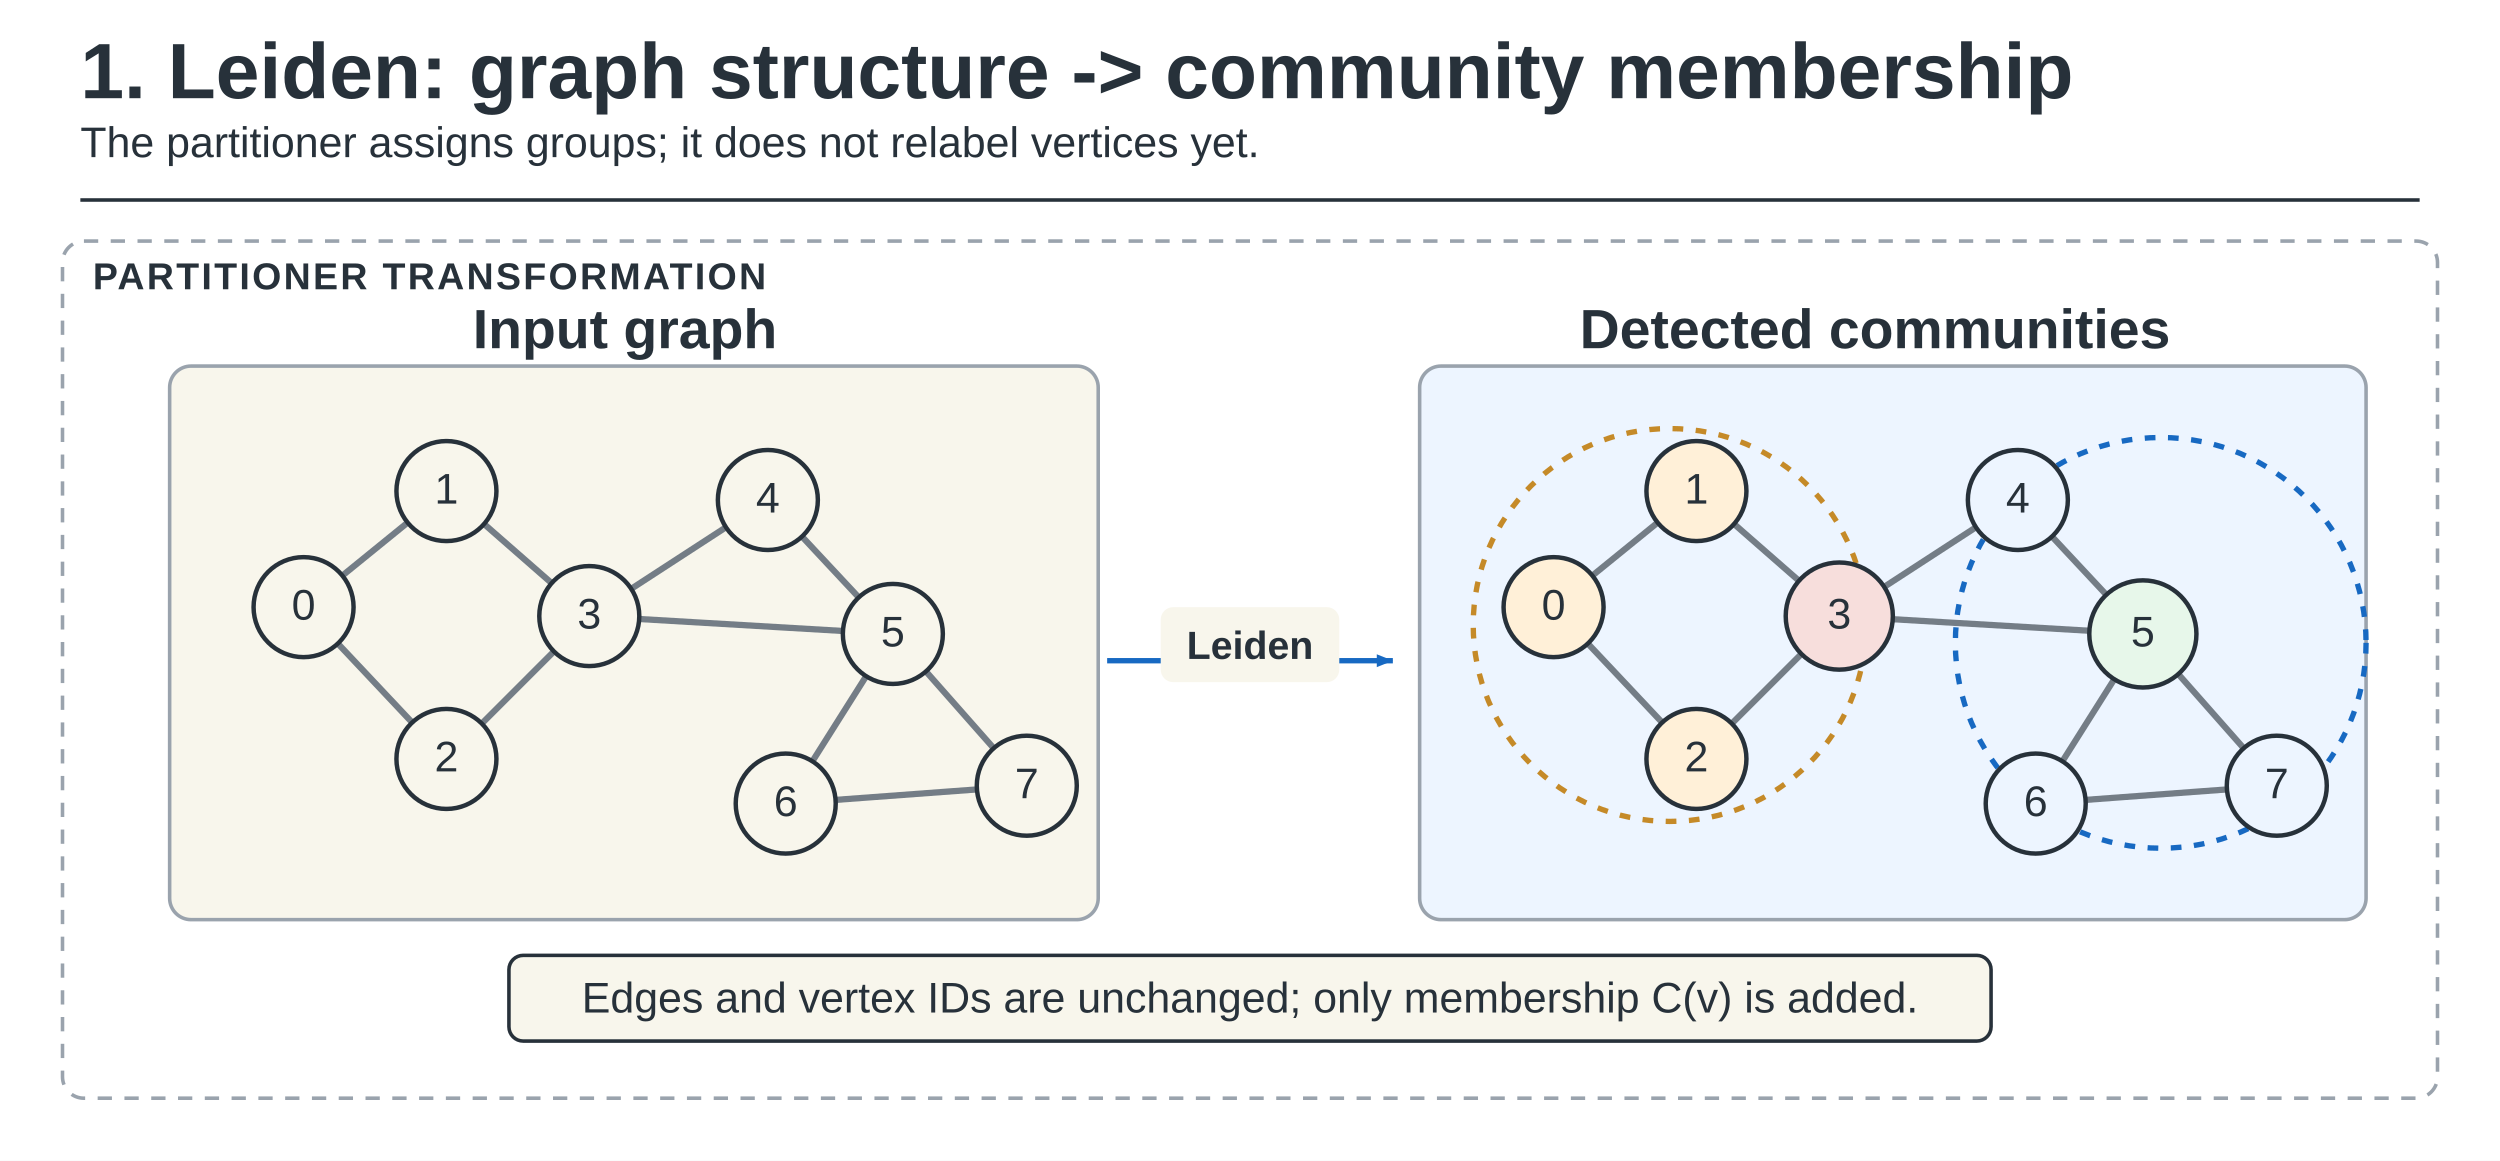
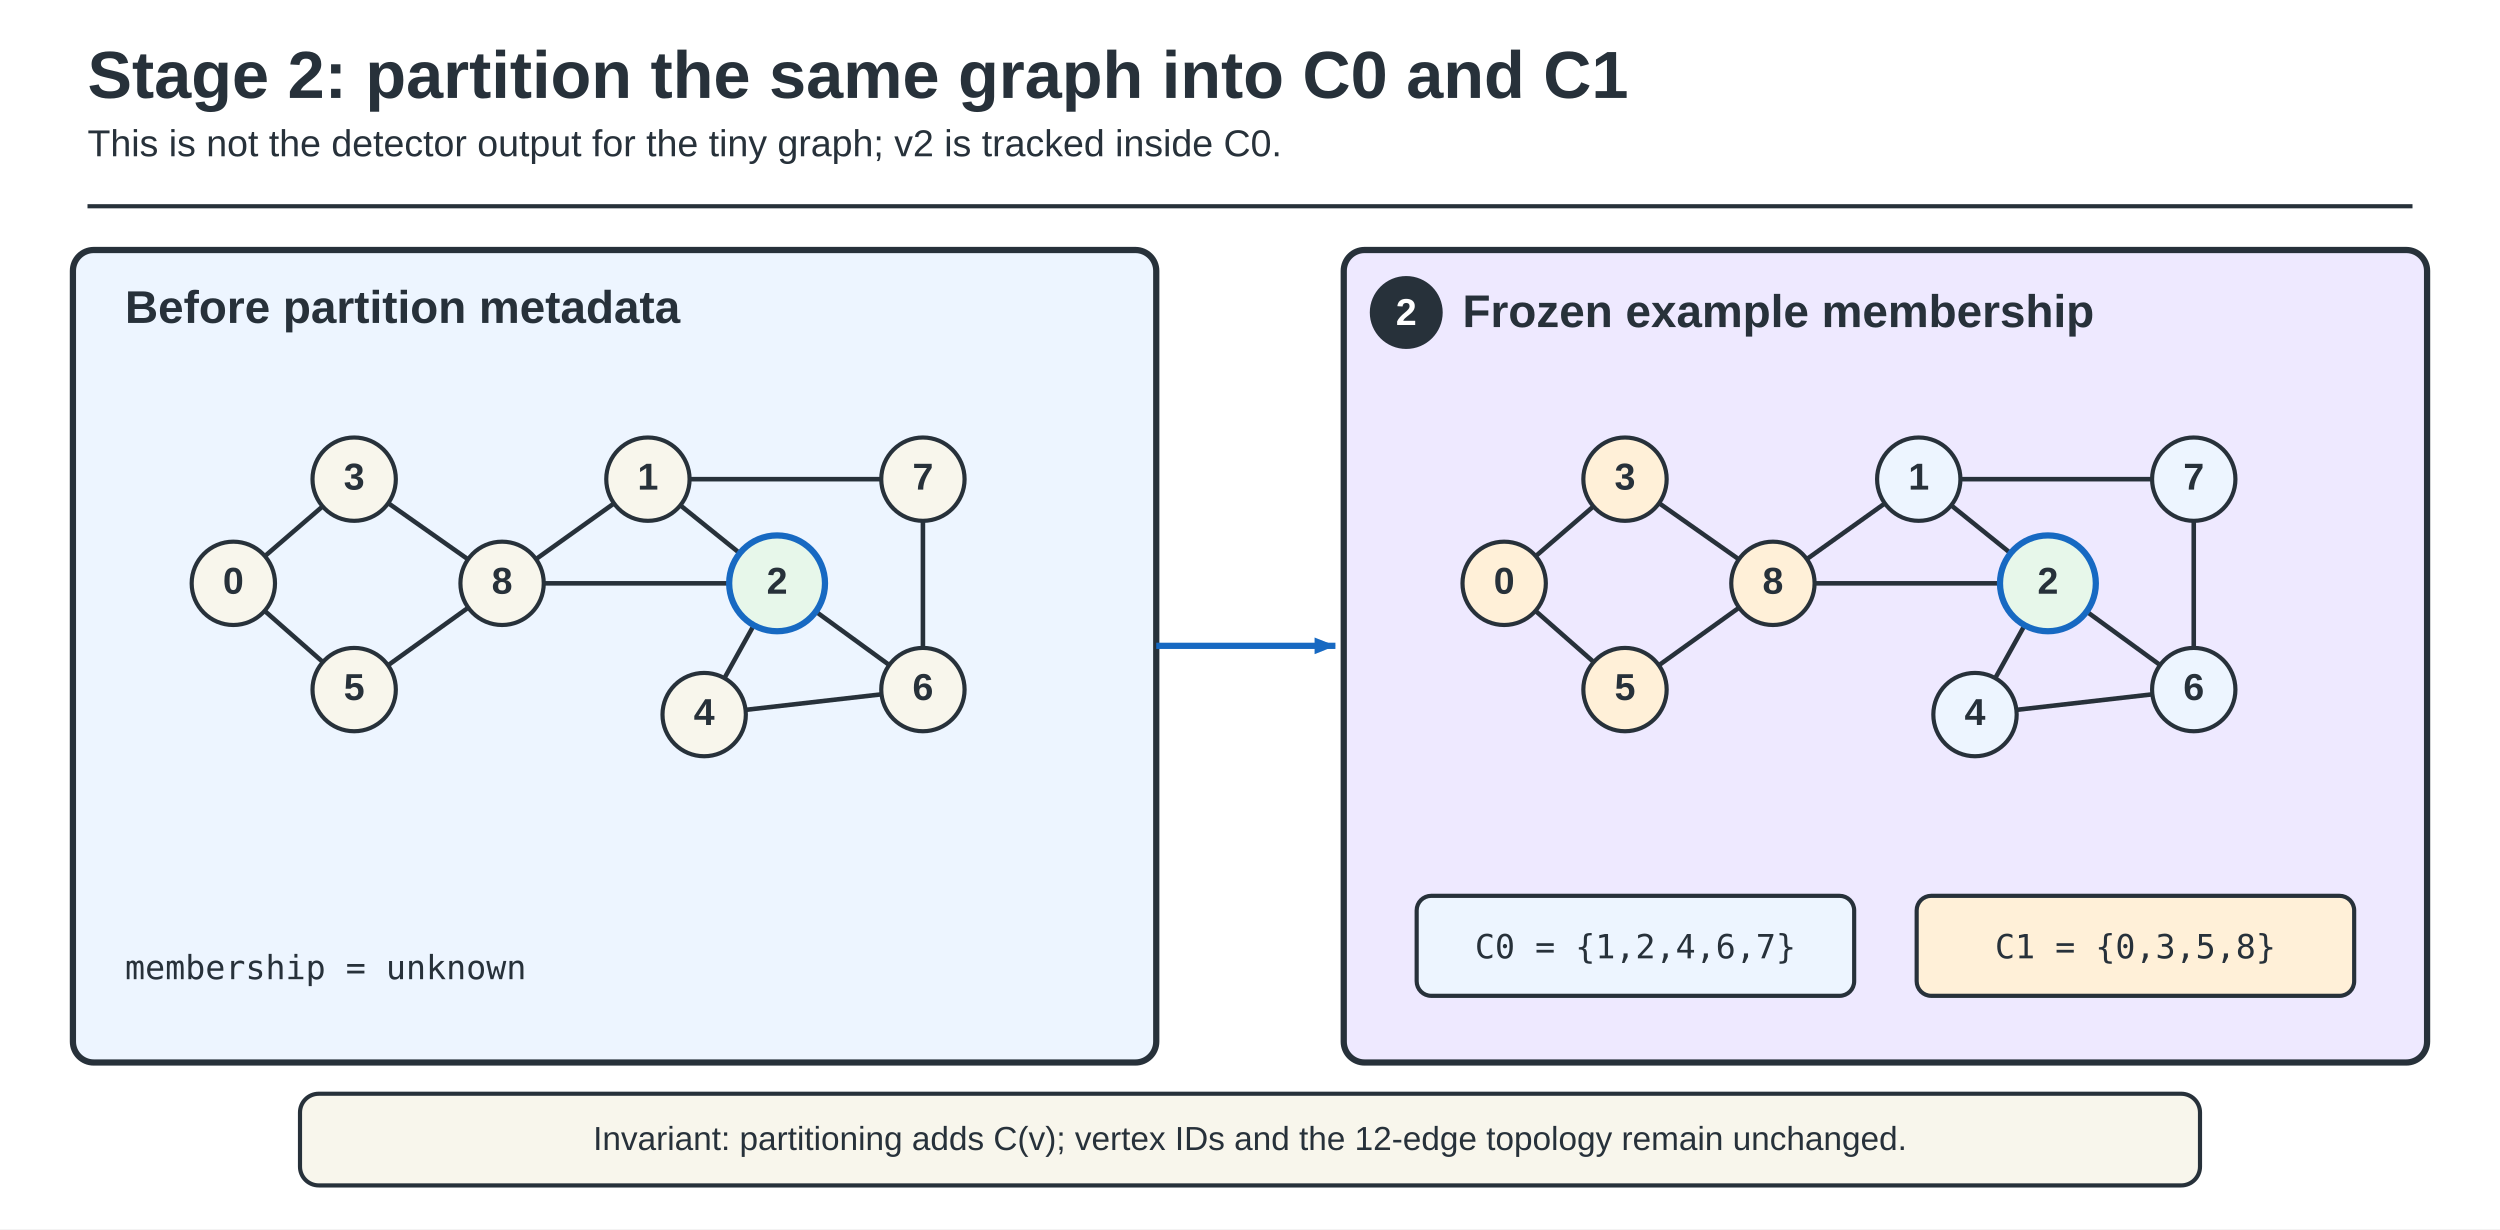
- <svg xmlns="http://www.w3.org/2000/svg" width="1400" height="650" viewBox="0 0 1400 650" role="img" aria-labelledby="title desc" fill="#27313A">
+ <svg xmlns="http://www.w3.org/2000/svg" width="1200" height="590" viewBox="0 0 1200 590" role="img" aria-labelledby="title desc" fill="#27313A">
  <defs>
-     <marker id="arrow" viewBox="0 0 10 8" markerWidth="9" markerHeight="8" refX="10" refY="4" orient="auto" markerUnits="userSpaceOnUse">
+     <marker id="arrow" viewBox="0 0 10 8" markerWidth="10" markerHeight="8" refX="10" refY="4" orient="auto" markerUnits="userSpaceOnUse">
      <path d="M0 0 L10 4 L0 8 Z" fill="#1769C2" />
    </marker>
    <style>
      :root{color-scheme:light dark}
      @media(prefers-color-scheme:dark){
        [fill="#27313A"]{fill:#ECE7DD}[stroke="#27313A"]{stroke:#ECE7DD}
-         [fill="#FFFFFF"]{fill:#1E2327}
-         [fill="#F8F6EC"]{fill:#252A2E}[fill="#EDF5FF"]{fill:#273846}
-         [fill="#E7F7EA"]{fill:#24382A}[fill="#FFF0D8"]{fill:#3B3122}
-         [fill="#F7DEDC"]{fill:#3D292A}[fill="#EEE9FF"]{fill:#302C3C}
-         [stroke="#9AA3AD"]{stroke:#747D86}
+         [fill="#FFFFFF"]{fill:#1E2327}[fill="#F8F6EC"]{fill:#252A2E}
+         [fill="#EDF5FF"]{fill:#273846}[fill="#E7F7EA"]{fill:#24382A}
+         [fill="#FFF0D8"]{fill:#3B3122}[fill="#F7DEDC"]{fill:#3D292A}
+         [fill="#EEE9FF"]{fill:#302C3C}[stroke="#9AA3AD"]{stroke:#747D86}
+         [stroke="#1769C2"]{stroke:#63A8FF}[fill="#1769C2"]{fill:#63A8FF}
+         .arrow{stroke:#63A8FF!important}.edge{stroke:#ECE7DD!important}
      }
      .sans{font-family:Arial,Helvetica,sans-serif}
-       .title{font-size:44px;font-weight:700}.subtitle{font-size:24px}
-       .domain{font-size:21px;font-weight:700;letter-spacing:1.3px}
-       .heading{font-size:31px;font-weight:700}.body{font-size:24px}
-       .label{font-size:22px;font-weight:700}
-       .edge{stroke:#747D86;stroke-width:3.5}
-       .node{stroke:#27313A;stroke-width:2.5}
-       .flow{fill:none;stroke:#1769C2;stroke-width:3;marker-end:url(#arrow)}
-       .graph-panel{stroke:#9AA3AD;stroke-width:2}
+       .mono{font-family:"SFMono-Regular",Consolas,monospace}
+       .title{font-size:32px;font-weight:700}.subtitle{font-size:18px}
+       .domain{font-size:16px;font-weight:700;letter-spacing:1.2px}.heading{font-size:22px;font-weight:700}
+       .label{font-size:18px;font-weight:700}.body{font-size:17px}.small{font-size:16px}
+       .arrow{fill:none;stroke:#1769C2;stroke-width:3;marker-end:url(#arrow)}
+       .edge{stroke:#27313A;stroke-width:2.2}
    </style>
  </defs>
-   <rect width="1400" height="650" fill="#FFFFFF" />
-   <text x="45" y="55" class="sans title">1. Leiden: graph structure -&gt; community membership</text>
-   <text x="45" y="88" class="sans subtitle">The partitioner assigns groups; it does not relabel vertices yet.</text>
-   <line x1="45" y1="112" x2="1355" y2="112" stroke="#27313A" stroke-width="2" />
-   <rect x="35" y="135" width="1330" height="480" rx="12" fill="none" stroke="#9AA3AD" stroke-width="2" stroke-dasharray="8 7" />
-   <text x="52" y="162" class="sans domain">PARTITIONER TRANSFORMATION</text>
-   <text x="350" y="195" text-anchor="middle" class="sans heading">Input graph</text>
-   <text x="1050" y="195" text-anchor="middle" class="sans heading">Detected communities</text>
-   <rect x="95" y="205" width="520" height="310" rx="12" fill="#F8F6EC" class="graph-panel" />
-   <rect x="795" y="205" width="530" height="310" rx="12" fill="#EDF5FF" class="graph-panel" />
-   <g transform="translate(0 40)">
-     <g class="edge">
-       <line x1="170" y1="300" x2="250" y2="235" />
-       <line x1="170" y1="300" x2="250" y2="385" />
-       <line x1="250" y1="235" x2="330" y2="305" />
-       <line x1="250" y1="385" x2="330" y2="305" />
-       <line x1="330" y1="305" x2="430" y2="240" />
-       <line x1="330" y1="305" x2="500" y2="315" />
-       <line x1="430" y1="240" x2="500" y2="315" />
-       <line x1="500" y1="315" x2="440" y2="410" />
-       <line x1="500" y1="315" x2="575" y2="400" />
-       <line x1="440" y1="410" x2="575" y2="400" />
-       <line x1="870" y1="300" x2="950" y2="235" />
-       <line x1="870" y1="300" x2="950" y2="385" />
-       <line x1="950" y1="235" x2="1030" y2="305" />
-       <line x1="950" y1="385" x2="1030" y2="305" />
-       <line x1="1030" y1="305" x2="1130" y2="240" />
-       <line x1="1030" y1="305" x2="1200" y2="315" />
-       <line x1="1130" y1="240" x2="1200" y2="315" />
-       <line x1="1200" y1="315" x2="1140" y2="410" />
-       <line x1="1200" y1="315" x2="1275" y2="400" />
-       <line x1="1140" y1="410" x2="1275" y2="400" />
-     </g>
-     <g class="sans body" text-anchor="middle">
-       <circle cx="170" cy="300" r="28" fill="#F8F6EC" class="node" />
-       <text x="170" y="307">0</text>
-       <circle cx="250" cy="235" r="28" fill="#F8F6EC" class="node" />
-       <text x="250" y="242">1</text>
-       <circle cx="250" cy="385" r="28" fill="#F8F6EC" class="node" />
-       <text x="250" y="392">2</text>
-       <circle cx="330" cy="305" r="28" fill="#F8F6EC" class="node" />
-       <text x="330" y="312">3</text>
-       <circle cx="430" cy="240" r="28" fill="#F8F6EC" class="node" />
-       <text x="430" y="247">4</text>
-       <circle cx="500" cy="315" r="28" fill="#F8F6EC" class="node" />
-       <text x="500" y="322">5</text>
-       <circle cx="440" cy="410" r="28" fill="#F8F6EC" class="node" />
-       <text x="440" y="417">6</text>
-       <circle cx="575" cy="400" r="28" fill="#F8F6EC" class="node" />
-       <text x="575" y="407">7</text>
-     </g>
-     <path d="M620 330 H780" class="flow" />
-     <rect x="650" y="300" width="100" height="42" rx="7" fill="#F8F6EC" />
-     <text x="700" y="329" text-anchor="middle" class="sans label">Leiden</text>
-     <circle cx="935" cy="310" r="110" fill="none" stroke="#C58A28" stroke-width="3" stroke-dasharray="6 7" />
-     <circle cx="1210" cy="320" r="115" fill="none" stroke="#1769C2" stroke-width="3" stroke-dasharray="6 7" />
-     <g class="sans body" text-anchor="middle">
-       <circle cx="870" cy="300" r="28" fill="#FFF0D8" class="node" />
-       <text x="870" y="307">0</text>
-       <circle cx="950" cy="235" r="28" fill="#FFF0D8" class="node" />
-       <text x="950" y="242">1</text>
-       <circle cx="950" cy="385" r="28" fill="#FFF0D8" class="node" />
-       <text x="950" y="392">2</text>
-       <circle cx="1030" cy="305" r="30" fill="#F7DEDC" class="node" />
-       <text x="1030" y="312">3</text>
-       <circle cx="1130" cy="240" r="28" fill="#EDF5FF" class="node" />
-       <text x="1130" y="247">4</text>
-       <circle cx="1200" cy="315" r="30" fill="#E7F7EA" class="node" />
-       <text x="1200" y="322">5</text>
-       <circle cx="1140" cy="410" r="28" fill="#EDF5FF" class="node" />
-       <text x="1140" y="417">6</text>
-       <circle cx="1275" cy="400" r="28" fill="#EDF5FF" class="node" />
-       <text x="1275" y="407">7</text>
-     </g>
-   </g>
-   <rect x="285" y="535" width="830" height="48" rx="8" fill="#F8F6EC" stroke="#27313A" stroke-width="2" />
-   <text x="700" y="567" text-anchor="middle" class="sans body">Edges and vertex IDs are unchanged; only membership C(v) is added.</text>
+   <rect width="1200" height="590" fill="#FFFFFF" />
+   <text x="42" y="47" class="sans title">Stage 2: partition the same graph into C0 and C1</text>
+   <text x="42" y="75" class="sans subtitle">This is not the detector output for the tiny graph; v2 is tracked inside C0.</text>
+   <line x1="42" y1="99" x2="1158" y2="99" stroke="#27313A" stroke-width="2" />
+   <rect x="35" y="120" width="520" height="390" rx="10" fill="#EDF5FF" stroke="#27313A" stroke-width="3" />
+   <text x="60" y="155" class="sans heading">Before partition metadata</text>
+   <line x1="112" y1="280" x2="170" y2="230" class="edge" />
+   <line x1="112" y1="280" x2="170" y2="331" class="edge" />
+   <line x1="170" y1="230" x2="241" y2="280" class="edge" />
+   <line x1="170" y1="331" x2="241" y2="280" class="edge" />
+   <line x1="241" y1="280" x2="311" y2="230" class="edge" />
+   <line x1="241" y1="280" x2="373" y2="280" class="edge" />
+   <line x1="311" y1="230" x2="373" y2="280" class="edge" />
+   <line x1="311" y1="230" x2="443" y2="230" class="edge" />
+   <line x1="373" y1="280" x2="338" y2="343" class="edge" />
+   <line x1="373" y1="280" x2="443" y2="331" class="edge" />
+   <line x1="338" y1="343" x2="443" y2="331" class="edge" />
+   <line x1="443" y1="331" x2="443" y2="230" class="edge" />
+   <circle cx="112" cy="280" r="20" fill="#F8F6EC" stroke="#27313A" stroke-width="2" />
+   <text x="112" y="285" class="sans label" text-anchor="middle">0</text>
+   <circle cx="311" cy="230" r="20" fill="#F8F6EC" stroke="#27313A" stroke-width="2" />
+   <text x="311" y="235" class="sans label" text-anchor="middle">1</text>
+   <circle cx="373" cy="280" r="23" fill="#E7F7EA" stroke="#1769C2" stroke-width="3" />
+   <text x="373" y="285" class="sans label" text-anchor="middle">2</text>
+   <circle cx="170" cy="230" r="20" fill="#F8F6EC" stroke="#27313A" stroke-width="2" />
+   <text x="170" y="235" class="sans label" text-anchor="middle">3</text>
+   <circle cx="338" cy="343" r="20" fill="#F8F6EC" stroke="#27313A" stroke-width="2" />
+   <text x="338" y="348" class="sans label" text-anchor="middle">4</text>
+   <circle cx="170" cy="331" r="20" fill="#F8F6EC" stroke="#27313A" stroke-width="2" />
+   <text x="170" y="336" class="sans label" text-anchor="middle">5</text>
+   <circle cx="443" cy="331" r="20" fill="#F8F6EC" stroke="#27313A" stroke-width="2" />
+   <text x="443" y="336" class="sans label" text-anchor="middle">6</text>
+   <circle cx="443" cy="230" r="20" fill="#F8F6EC" stroke="#27313A" stroke-width="2" />
+   <text x="443" y="235" class="sans label" text-anchor="middle">7</text>
+   <circle cx="241" cy="280" r="20" fill="#F8F6EC" stroke="#27313A" stroke-width="2" />
+   <text x="241" y="285" class="sans label" text-anchor="middle">8</text>
+   <text x="60" y="470" class="mono small">membership = unknown</text>
+   <rect x="645" y="120" width="520" height="390" rx="10" fill="#EEE9FF" stroke="#27313A" stroke-width="3" />
+   <circle cx="675" cy="150" r="17" fill="#27313A" stroke="#27313A" stroke-width="1" />
+   <text x="675" y="156" class="sans label" text-anchor="middle" fill="#FFFFFF">2</text>
+   <text x="702" y="157" class="sans heading">Frozen example membership</text>
+   <line x1="722" y1="280" x2="780" y2="230" class="edge" />
+   <line x1="722" y1="280" x2="780" y2="331" class="edge" />
+   <line x1="780" y1="230" x2="851" y2="280" class="edge" />
+   <line x1="780" y1="331" x2="851" y2="280" class="edge" />
+   <line x1="851" y1="280" x2="921" y2="230" class="edge" />
+   <line x1="851" y1="280" x2="983" y2="280" class="edge" />
+   <line x1="921" y1="230" x2="983" y2="280" class="edge" />
+   <line x1="921" y1="230" x2="1053" y2="230" class="edge" />
+   <line x1="983" y1="280" x2="948" y2="343" class="edge" />
+   <line x1="983" y1="280" x2="1053" y2="331" class="edge" />
+   <line x1="948" y1="343" x2="1053" y2="331" class="edge" />
+   <line x1="1053" y1="331" x2="1053" y2="230" class="edge" />
+   <circle cx="722" cy="280" r="20" fill="#FFF0D8" stroke="#27313A" stroke-width="2" />
+   <text x="722" y="285" class="sans label" text-anchor="middle">0</text>
+   <circle cx="921" cy="230" r="20" fill="#EDF5FF" stroke="#27313A" stroke-width="2" />
+   <text x="921" y="235" class="sans label" text-anchor="middle">1</text>
+   <circle cx="983" cy="280" r="23" fill="#E7F7EA" stroke="#1769C2" stroke-width="3" />
+   <text x="983" y="285" class="sans label" text-anchor="middle">2</text>
+   <circle cx="780" cy="230" r="20" fill="#FFF0D8" stroke="#27313A" stroke-width="2" />
+   <text x="780" y="235" class="sans label" text-anchor="middle">3</text>
+   <circle cx="948" cy="343" r="20" fill="#EDF5FF" stroke="#27313A" stroke-width="2" />
+   <text x="948" y="348" class="sans label" text-anchor="middle">4</text>
+   <circle cx="780" cy="331" r="20" fill="#FFF0D8" stroke="#27313A" stroke-width="2" />
+   <text x="780" y="336" class="sans label" text-anchor="middle">5</text>
+   <circle cx="1053" cy="331" r="20" fill="#EDF5FF" stroke="#27313A" stroke-width="2" />
+   <text x="1053" y="336" class="sans label" text-anchor="middle">6</text>
+   <circle cx="1053" cy="230" r="20" fill="#EDF5FF" stroke="#27313A" stroke-width="2" />
+   <text x="1053" y="235" class="sans label" text-anchor="middle">7</text>
+   <circle cx="851" cy="280" r="20" fill="#FFF0D8" stroke="#27313A" stroke-width="2" />
+   <text x="851" y="285" class="sans label" text-anchor="middle">8</text>
+   <rect x="680" y="430" width="210" height="48" rx="7" fill="#EDF5FF" stroke="#27313A" stroke-width="2" />
+   <text x="785" y="460" class="mono small" text-anchor="middle">C0 = {1,2,4,6,7}</text>
+   <rect x="920" y="430" width="210" height="48" rx="7" fill="#FFF0D8" stroke="#27313A" stroke-width="2" />
+   <text x="1025" y="460" class="mono small" text-anchor="middle">C1 = {0,3,5,8}</text>
+   <path d="M555 310 H641" class="arrow" />
+   <rect x="144" y="525" width="912" height="44" rx="9" fill="#F8F6EC" stroke="#27313A" stroke-width="2" />
+   <text x="600" y="552" class="sans small" text-anchor="middle">Invariant: partitioning adds C(v); vertex IDs and the 12-edge topology remain unchanged.</text>
</svg>
